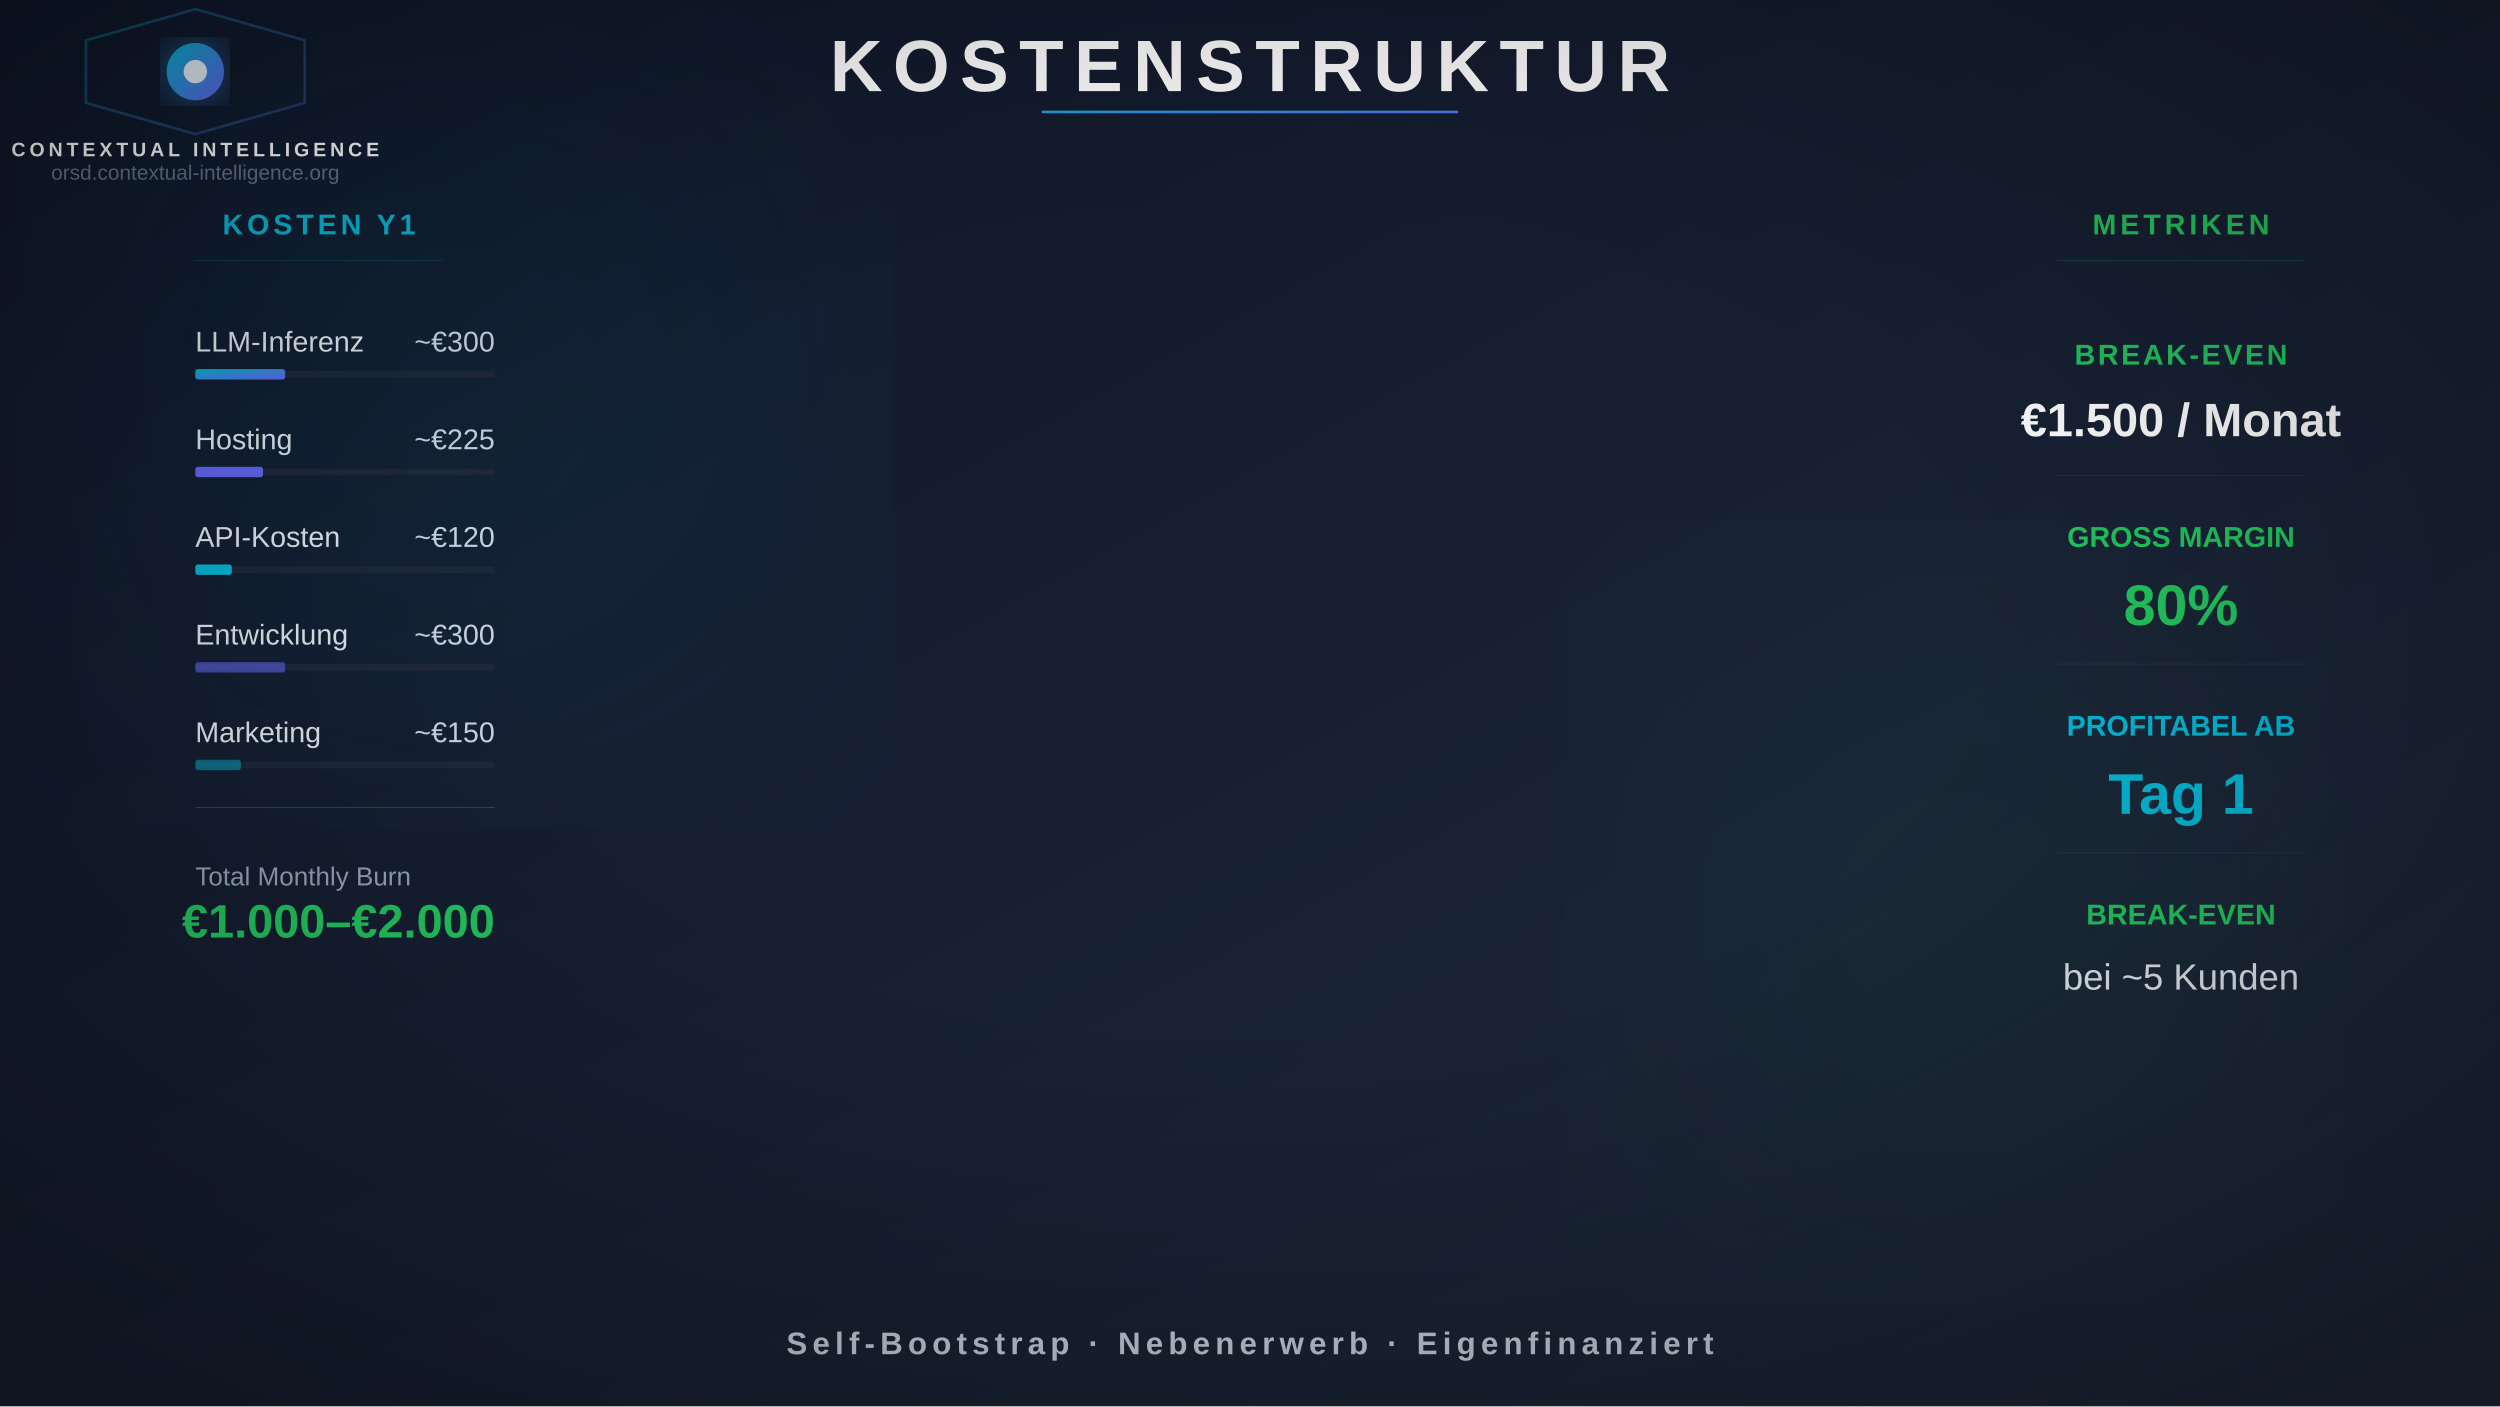
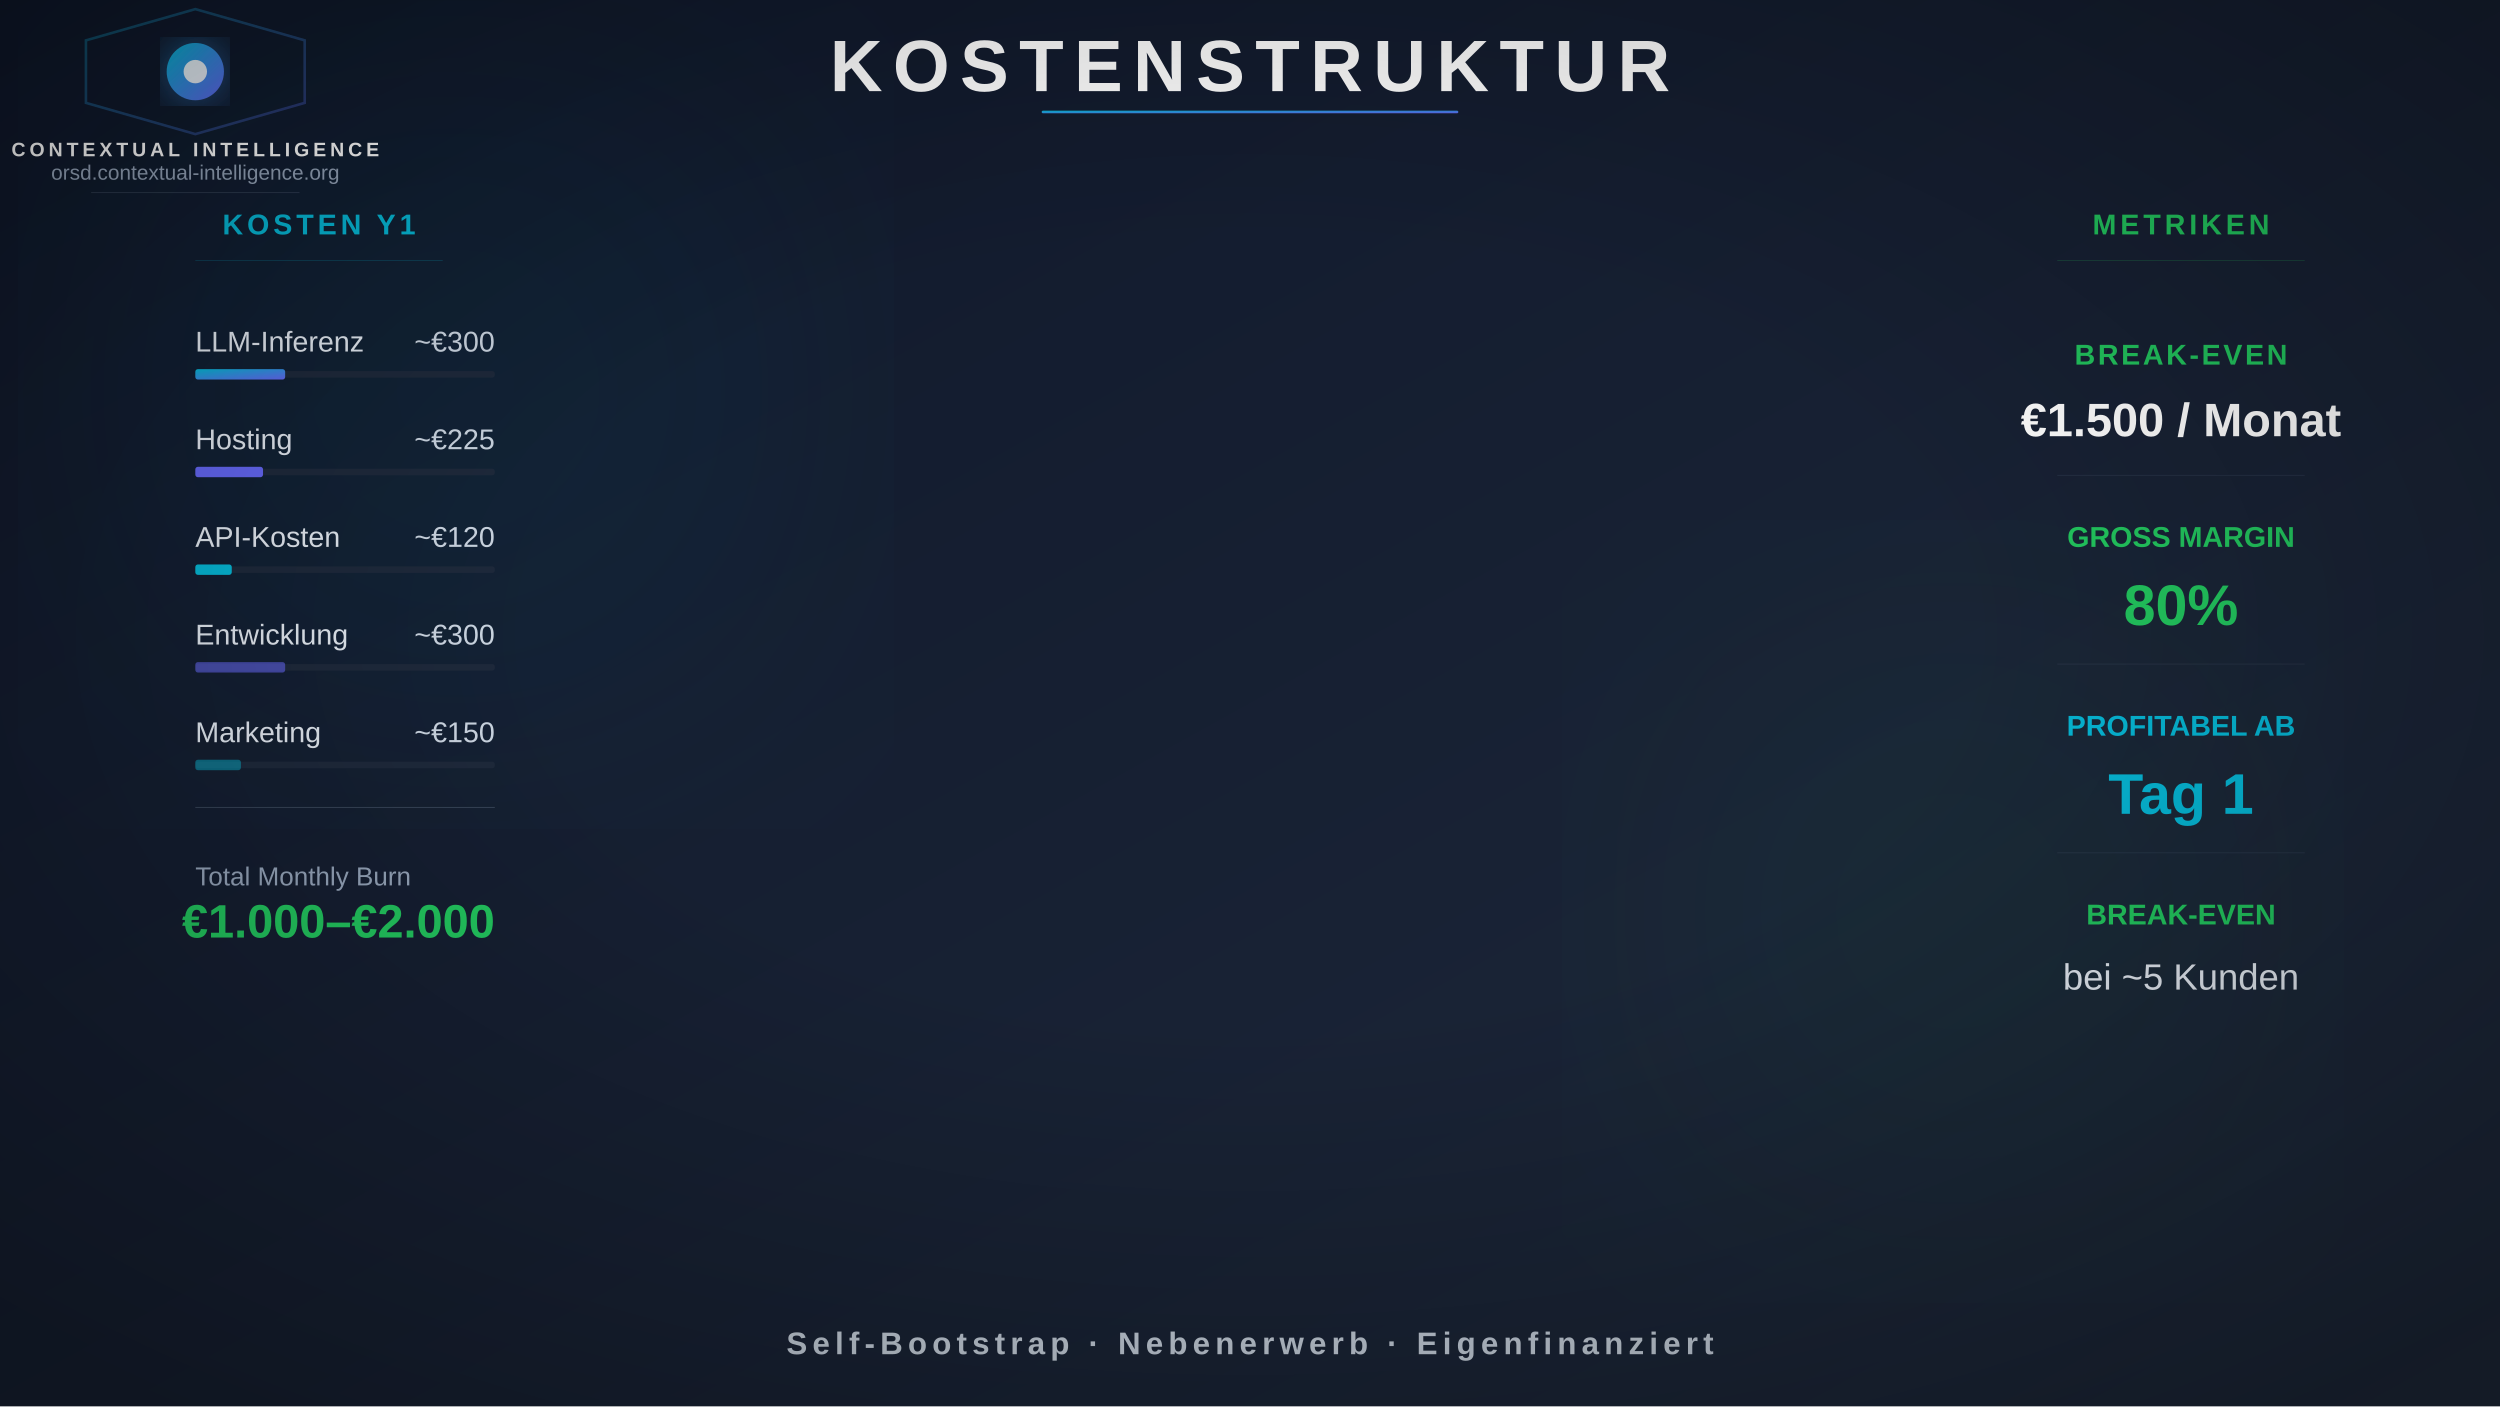
<svg xmlns="http://www.w3.org/2000/svg" viewBox="0 0 1920 1080" width="1920" height="1080">
  <defs>
    <linearGradient id="bg" x1="0%" y1="0%" x2="100%" y2="100%">
      <stop offset="0%" stop-color="#0f172a" />
      <stop offset="100%" stop-color="#1e293b" />
    </linearGradient>
    <linearGradient id="accent" x1="0%" y1="0%" x2="100%" y2="100%">
      <stop offset="0%" stop-color="#06b6d4" />
      <stop offset="100%" stop-color="#6366f1" />
    </linearGradient>
    <filter id="bgBlur">
      <feGaussianBlur stdDeviation="120" />
    </filter>
    <filter id="glow">
      <feGaussianBlur stdDeviation="20" result="b" />
      <feMerge>
        <feMergeNode in="b" />
        <feMergeNode in="SourceGraphic" />
      </feMerge>
    </filter>
    <radialGradient id="vignette" cx="50%" cy="45%" r="70%">
      <stop offset="40%" stop-color="#000" stop-opacity="0" />
      <stop offset="100%" stop-color="#000" stop-opacity="0.35" />
    </radialGradient>
  </defs>
  <rect width="1920" height="1080" fill="url(#bg)" />
  <circle cx="350" cy="300" r="280" fill="#06b6d4" opacity="0.05" filter="url(#bgBlur)" />
  <circle cx="1500" cy="700" r="250" fill="#22c55e" opacity="0.04" filter="url(#bgBlur)" />
  <g transform="translate(150, 55)">
    <polygon points="0,-48 84,-24 84,24 0,48 -84,24 -84,-24" fill="none" stroke="url(#accent)" stroke-width="2" opacity="0.35" />
    <circle cx="0" cy="0" r="22" fill="url(#accent)" filter="url(#glow)" />
    <circle cx="0" cy="0" r="9" fill="#ffffff" opacity="0.9" />
  </g>
  <text x="150" y="120" font-family="'Segoe UI','Helvetica Neue',Arial,sans-serif" font-size="15" font-weight="700" fill="#ffffff" letter-spacing="3" text-anchor="middle">CONTEXTUAL INTELLIGENCE</text>
-   <text x="150" y="138" font-family="'Segoe UI',Arial,sans-serif" font-size="16" fill="#64748b" text-anchor="middle">orsd.contextual-intelligence.org</text>
+   <text x="150" y="138" font-family="'Segoe UI',Arial,sans-serif" font-size="16" fill="#94a3b8" text-anchor="middle">orsd.contextual-intelligence.org</text>
+   <line x1="70" y1="148" x2="230" y2="148" stroke="#94a3b8" stroke-width="0.5" opacity="0.3" />
  <text x="960" y="70" font-family="'Segoe UI','Helvetica Neue',Arial,sans-serif" font-size="56" font-weight="700" fill="#ffffff" letter-spacing="8" text-anchor="middle">KOSTENSTRUKTUR</text>
  <rect x="800" y="85" width="320" height="2" fill="url(#accent)" rx="1" />
  <line x1="420" y1="120" x2="420" y2="1000" stroke="url(#accent)" stroke-width="1" opacity="0.15" />
  <line x1="1500" y1="120" x2="1500" y2="1000" stroke="url(#accent)" stroke-width="1" opacity="0.15" />
  <text x="245" y="180" font-family="'Segoe UI',Arial,sans-serif" font-size="22" font-weight="700" fill="#06b6d4" letter-spacing="3" text-anchor="middle">KOSTEN Y1</text>
  <line x1="150" y1="200" x2="340" y2="200" stroke="#06b6d4" stroke-width="0.5" opacity="0.3" />
  <text x="150" y="270" font-family="'Segoe UI',Arial,sans-serif" font-size="22" fill="#e2e8f0">LLM-Inferenz</text>
  <text x="380" y="270" font-family="'Segoe UI',Arial,sans-serif" font-size="22" fill="#cbd5e1" text-anchor="end">~€300</text>
  <rect x="150" y="285" width="230" height="5" rx="2" fill="#1e293b" />
  <rect x="150" y="283.5" width="69" height="8" rx="2" fill="url(#accent)" />
  <text x="150" y="345" font-family="'Segoe UI',Arial,sans-serif" font-size="22" fill="#e2e8f0">Hosting</text>
  <text x="380" y="345" font-family="'Segoe UI',Arial,sans-serif" font-size="22" fill="#cbd5e1" text-anchor="end">~€225</text>
  <rect x="150" y="360" width="230" height="5" rx="2" fill="#1e293b" />
  <rect x="150" y="358.5" width="52" height="8" rx="2" fill="#6366f1" />
  <text x="150" y="420" font-family="'Segoe UI',Arial,sans-serif" font-size="22" fill="#e2e8f0">API-Kosten</text>
  <text x="380" y="420" font-family="'Segoe UI',Arial,sans-serif" font-size="22" fill="#cbd5e1" text-anchor="end">~€120</text>
  <rect x="150" y="435" width="230" height="5" rx="2" fill="#1e293b" />
  <rect x="150" y="433.5" width="28" height="8" rx="2" fill="#06b6d4" />
  <text x="150" y="495" font-family="'Segoe UI',Arial,sans-serif" font-size="22" fill="#e2e8f0">Entwicklung</text>
  <text x="380" y="495" font-family="'Segoe UI',Arial,sans-serif" font-size="22" fill="#cbd5e1" text-anchor="end">~€300</text>
  <rect x="150" y="510" width="230" height="5" rx="2" fill="#1e293b" />
  <rect x="150" y="508.5" width="69" height="8" rx="2" fill="#6366f1" opacity="0.6" />
  <text x="150" y="570" font-family="'Segoe UI',Arial,sans-serif" font-size="22" fill="#e2e8f0">Marketing</text>
  <text x="380" y="570" font-family="'Segoe UI',Arial,sans-serif" font-size="22" fill="#cbd5e1" text-anchor="end">~€150</text>
  <rect x="150" y="585" width="230" height="5" rx="2" fill="#1e293b" />
  <rect x="150" y="583.5" width="35" height="8" rx="2" fill="#06b6d4" opacity="0.5" />
  <line x1="150" y1="620" x2="380" y2="620" stroke="#475569" stroke-width="0.5" />
  <text x="150" y="680" font-family="'Segoe UI',Arial,sans-serif" font-size="20" fill="#94a3b8">Total Monthly Burn</text>
  <text x="380" y="720" font-family="'Segoe UI',Arial,sans-serif" font-size="36" font-weight="700" fill="#22c55e" text-anchor="end">€1.000–€2.000</text>
  <text x="1675" y="180" font-family="'Segoe UI',Arial,sans-serif" font-size="22" font-weight="700" fill="#22c55e" letter-spacing="3" text-anchor="middle">METRIKEN</text>
  <line x1="1580" y1="200" x2="1770" y2="200" stroke="#22c55e" stroke-width="0.5" opacity="0.3" />
  <text x="1675" y="280" font-family="'Segoe UI',Arial,sans-serif" font-size="22" font-weight="700" fill="#22c55e" letter-spacing="2" text-anchor="middle">BREAK-EVEN</text>
  <text x="1675" y="335" font-family="'Segoe UI',Arial,sans-serif" font-size="36" font-weight="700" fill="#ffffff" text-anchor="middle">€1.500 / Monat</text>
  <line x1="1580" y1="365" x2="1770" y2="365" stroke="#475569" stroke-width="0.5" opacity="0.4" />
  <text x="1675" y="420" font-family="'Segoe UI',Arial,sans-serif" font-size="22" font-weight="700" fill="#22c55e" text-anchor="middle">GROSS MARGIN</text>
  <text x="1675" y="480" font-family="'Segoe UI',Arial,sans-serif" font-size="44" font-weight="700" fill="#22c55e" text-anchor="middle">80%</text>
  <line x1="1580" y1="510" x2="1770" y2="510" stroke="#475569" stroke-width="0.5" opacity="0.4" />
  <text x="1675" y="565" font-family="'Segoe UI',Arial,sans-serif" font-size="22" font-weight="700" fill="#06b6d4" text-anchor="middle">PROFITABEL AB</text>
  <text x="1675" y="625" font-family="'Segoe UI',Arial,sans-serif" font-size="44" font-weight="700" fill="#06b6d4" text-anchor="middle">Tag 1</text>
  <line x1="1580" y1="655" x2="1770" y2="655" stroke="#475569" stroke-width="0.5" opacity="0.4" />
  <text x="1675" y="710" font-family="'Segoe UI',Arial,sans-serif" font-size="22" font-weight="700" fill="#22c55e" text-anchor="middle">BREAK-EVEN</text>
  <text x="1675" y="760" font-family="'Segoe UI',Arial,sans-serif" font-size="28" fill="#e2e8f0" text-anchor="middle">bei ~5 Kunden</text>
  <text x="960" y="1040" font-family="'Segoe UI','Helvetica Neue',Arial,sans-serif" font-size="24" font-weight="600" fill="#cbd5e1" text-anchor="middle" letter-spacing="4">Self-Bootstrap · Nebenerwerb · Eigenfinanziert</text>
  <rect width="1920" height="1080" fill="url(#vignette)" pointer-events="none" />
</svg>
